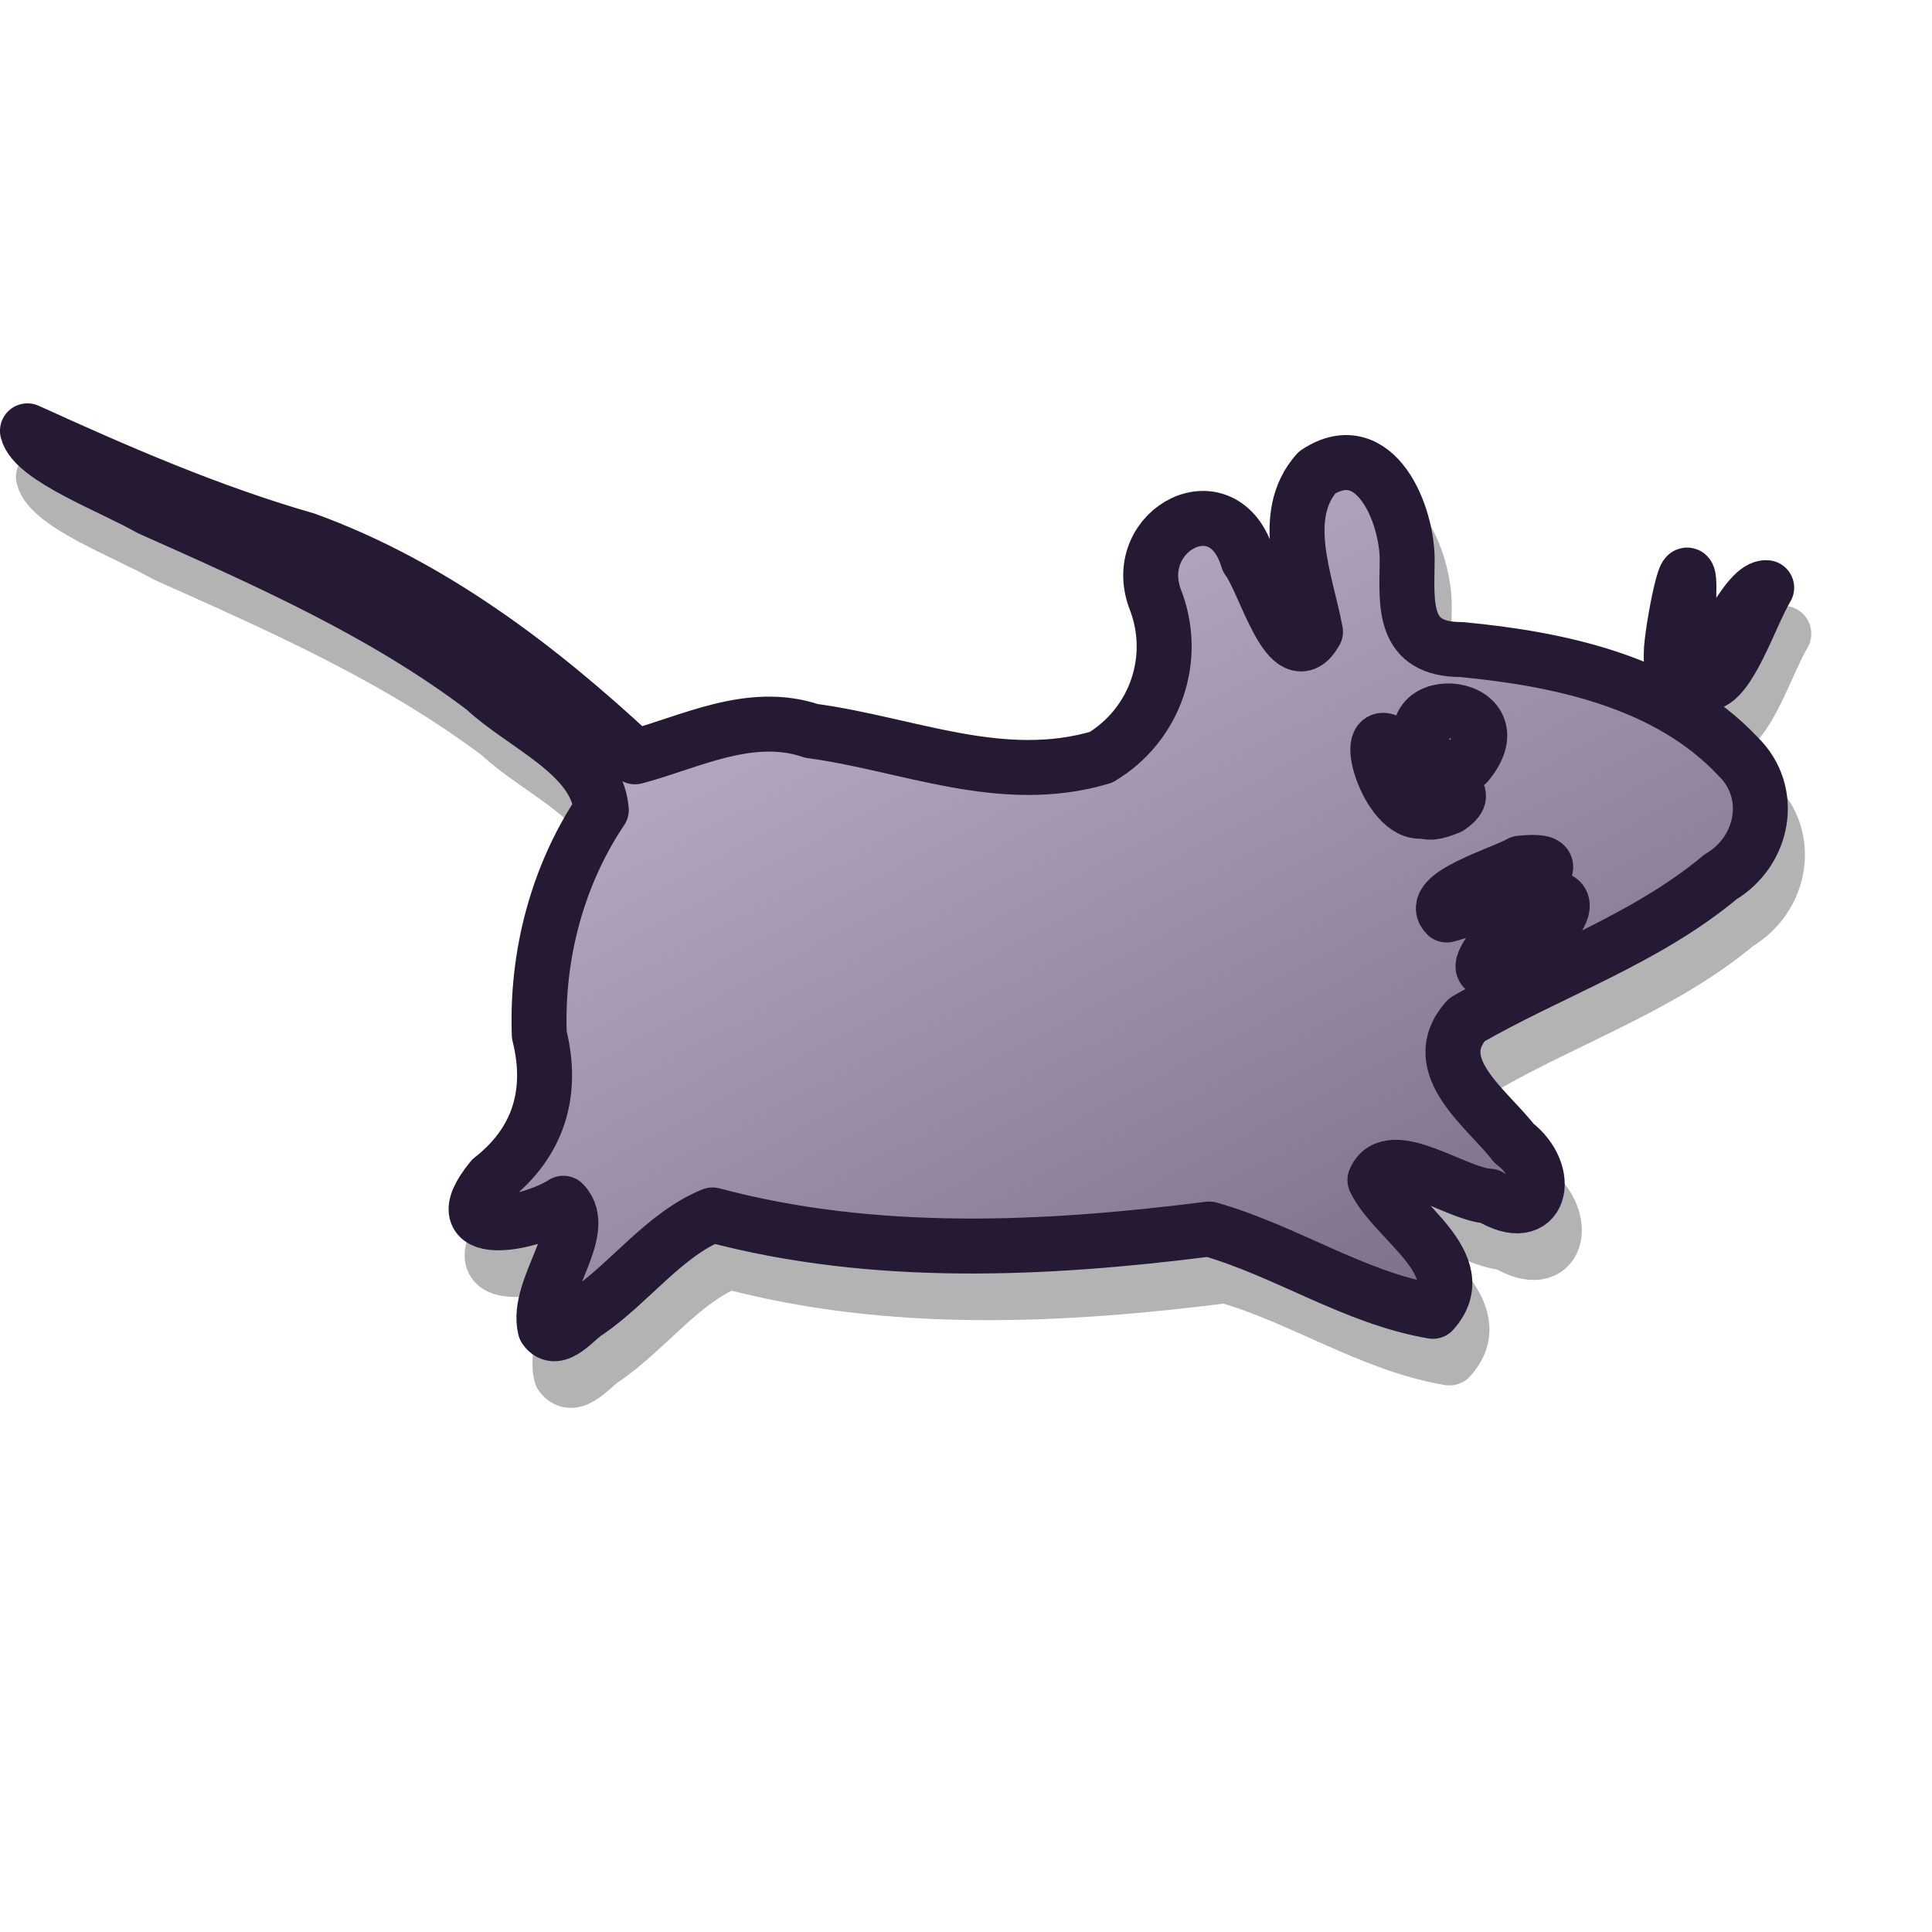
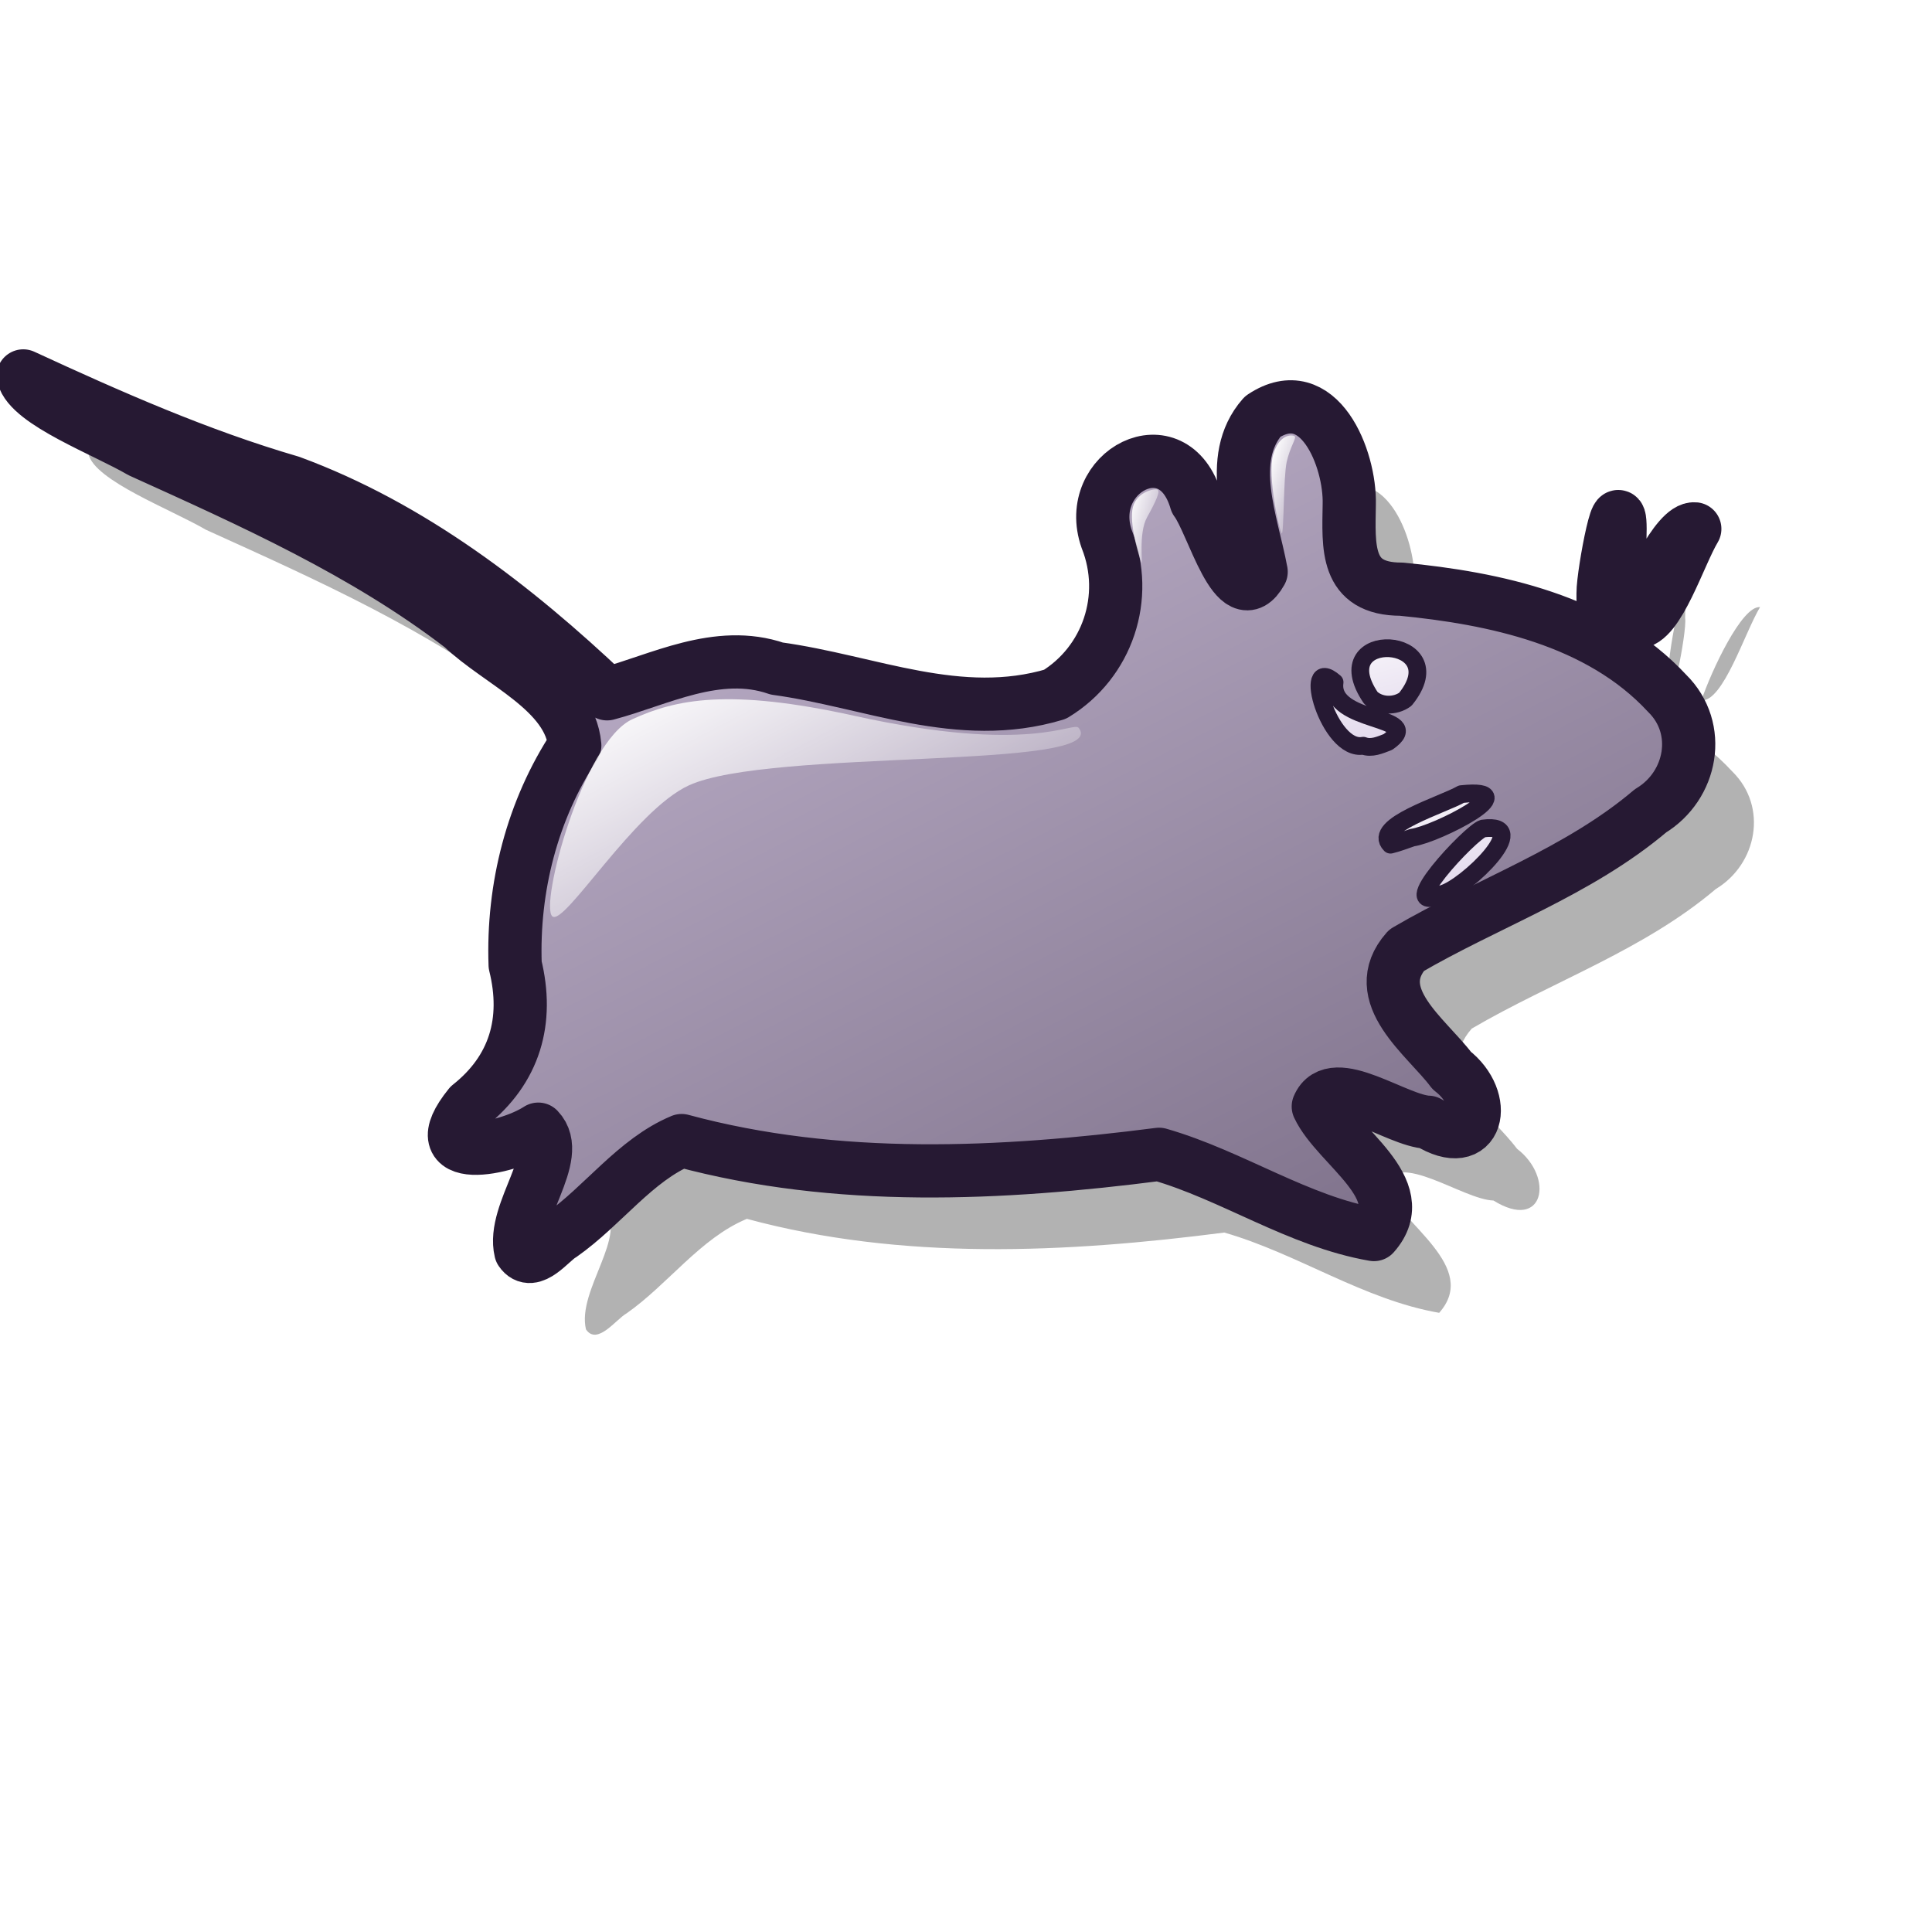
<svg xmlns="http://www.w3.org/2000/svg" xmlns:xlink="http://www.w3.org/1999/xlink" width="48pt" height="48pt" id="svg1061">
  <defs id="defs3">
+     <linearGradient id="linearGradient1738">
+       <stop offset="0" style="stop-color:#a673f3;stop-opacity:1;" id="stop1740" />
+       <stop offset="1" style="stop-color:#4c3f8c;stop-opacity:1;" id="stop1739" />
+     </linearGradient>
    <linearGradient x1="0.979" y1="0.969" x2="0.008" y2="0.023" id="linearGradient899" xlink:href="#linearGradient642" />
    <defs id="defs839">
      <linearGradient id="linearGradient983">
        <stop style="stop-color:#2ad700;stop-opacity:1;" offset="0" id="stop984" />
        <stop style="stop-color:#e5ffe5;stop-opacity:1;" offset="1" id="stop985" />
      </linearGradient>
      <linearGradient id="linearGradient843">
        <stop style="stop-color:#ffffff;stop-opacity:1;" offset="0" id="stop844" />
        <stop style="stop-color:#ffffff;stop-opacity:0;" offset="1" id="stop845" />
      </linearGradient>
-       <linearGradient id="linearGradient846">
-         <stop style="stop-color:#a673f3;stop-opacity:1;" offset="0" id="stop847" />
-         <stop style="stop-color:#4c3f8c;stop-opacity:1;" offset="1" id="stop848" />
-       </linearGradient>
+       <linearGradient id="linearGradient846" x1="0" y1="0.5" x2="1" y2="0.5" gradientUnits="objectBoundingBox" spreadMethod="pad" xlink:href="#linearGradient1738" />
      <linearGradient id="linearGradient849">
        <stop style="stop-color:#ffffff;stop-opacity:1;" offset="0" id="stop850" />
        <stop style="stop-color:#ffffff;stop-opacity:0;" offset="1" id="stop851" />
      </linearGradient>
      <linearGradient x1="0" y1="0" x2="1" y2="0" id="linearGradient852" xlink:href="#linearGradient923" gradientUnits="objectBoundingBox" spreadMethod="pad" />
      <linearGradient x1="0.016" y1="0.016" x2="1.016" y2="0.984" id="linearGradient855" xlink:href="#linearGradient635" />
      <linearGradient x1="-0.007" y1="0.023" x2="0.986" y2="0.992" id="linearGradient856" xlink:href="#linearGradient642" />
      <linearGradient x1="-0" y1="0" x2="1" y2="0" id="linearGradient857" xlink:href="#linearGradient642" />
      <linearGradient x1="0.01" y1="0.023" x2="1" y2="0.992" id="linearGradient858" xlink:href="#linearGradient642" />
      <linearGradient id="linearGradient859" xlink:href="#linearGradient1535" />
      <linearGradient x1="0.015" y1="-0" x2="0.989" y2="1" id="linearGradient860" xlink:href="#linearGradient1535" />
      <linearGradient x1="0.004" y1="0" x2="1.004" y2="1.042" id="linearGradient861" xlink:href="#linearGradient1535" />
      <linearGradient x1="0.004" y1="0.008" x2="0.996" y2="0.976" id="linearGradient862" xlink:href="#linearGradient1535" />
    </defs>
    <linearGradient x1="0.95" y1="0.945" x2="0.025" y2="0.016" id="linearGradient1044" xlink:href="#linearGradient1535" />
    <linearGradient x1="0.974" y1="0.953" x2="0.005" y2="-0.016" id="linearGradient1042" xlink:href="#linearGradient1535" />
    <linearGradient x1="16.539" y1="16.848" x2="26.712" y2="26.67" id="linearGradient1567" xlink:href="#linearGradient1535" gradientTransform="scale(1.570885,0.636584)" gradientUnits="userSpaceOnUse" />
    <linearGradient x1="14.579" y1="37.899" x2="18.662" y2="41.992" id="linearGradient1539" xlink:href="#linearGradient1535" gradientTransform="scale(1.526671,0.65502)" gradientUnits="userSpaceOnUse" />
    <linearGradient x1="11.083" y1="60.49" x2="19.306" y2="68.619" id="linearGradient1534" xlink:href="#linearGradient642" gradientTransform="scale(1.473889,0.678477)" gradientUnits="userSpaceOnUse" />
    <linearGradient x1="9.164" y1="7.662" x2="31.414" y2="29.793" id="linearGradient1532" xlink:href="#linearGradient1535" gradientTransform="scale(1.467927,0.681233)" gradientUnits="userSpaceOnUse" />
    <linearGradient x1="16.88" y1="12.165" x2="33.52" y2="28.305" id="linearGradient1527" xlink:href="#linearGradient1528" gradientTransform="scale(1.327778,0.753138)" gradientUnits="userSpaceOnUse" />
    <linearGradient x1="21.86" y1="23.408" x2="34.606" y2="36.131" id="linearGradient1522" xlink:href="#linearGradient1528" gradientTransform="scale(0.967689,1.03339)" gradientUnits="userSpaceOnUse" />
    <linearGradient x1="11.627" y1="47.879" x2="26.721" y2="62.17" id="linearGradient641" xlink:href="#linearGradient1528" gradientTransform="scale(1.194392,0.837246)" gradientUnits="userSpaceOnUse" />
    <linearGradient x1="0.877" y1="0.914" x2="0" y2="0.008" id="linearGradient638" xlink:href="#linearGradient923" />
    <linearGradient id="linearGradient635">
-       <stop style="stop-color:#e6cfff;stop-opacity:1;" offset="0" id="stop636" />
-       <stop style="stop-color:#ffffff;stop-opacity:1;" offset="1" id="stop637" />
+       <stop style="stop-color:#ffffff;stop-opacity:1;" offset="0" id="stop636" />
+       <stop style="stop-color:#d9cce6;stop-opacity:1;" offset="1" id="stop637" />
    </linearGradient>
    <linearGradient id="linearGradient642">
      <stop style="stop-color:#ffffff;stop-opacity:1;" offset="0" id="stop643" />
      <stop style="stop-color:#ffffff;stop-opacity:0;" offset="1" id="stop644" />
    </linearGradient>
    <linearGradient id="linearGradient1528">
      <stop style="stop-color:#d9cce6;stop-opacity:1;" offset="0" id="stop1530" />
      <stop style="stop-color:#73667f;stop-opacity:1;" offset="1" id="stop1529" />
    </linearGradient>
    <linearGradient id="linearGradient1535">
      <stop style="stop-color:#ffffff;stop-opacity:1;" offset="0" id="stop1537" />
      <stop style="stop-color:#ffffff;stop-opacity:0;" offset="1" id="stop1536" />
    </linearGradient>
    <linearGradient id="linearGradient923">
      <stop style="stop-color:#d9cce6;stop-opacity:1;" offset="0" id="stop925" />
      <stop style="stop-color:#f3e6ff;stop-opacity:1;" offset="1" id="stop924" />
    </linearGradient>
-     <linearGradient xlink:href="#linearGradient1528" id="linearGradient4279" gradientTransform="matrix(1.360692,0,0,0.706411,-0.21179,-0.831007)" x1="0.318" y1="21.112" x2="42.5" y2="62.223" gradientUnits="userSpaceOnUse" />
-     <linearGradient xlink:href="#linearGradient1528" id="linearGradient3588" gradientUnits="userSpaceOnUse" gradientTransform="matrix(1.360692,0,0,0.706411,-0.21179,-0.831007)" x1="0.318" y1="21.112" x2="42.5" y2="62.223" />
+     <linearGradient xlink:href="#linearGradient1528" id="linearGradient4279" gradientTransform="matrix(1.295447,0,0,0.682404,0.453609,-1.375387)" x1="-0.432" y1="18.963" x2="43.539" y2="64.07" gradientUnits="userSpaceOnUse" />
+     <linearGradient xlink:href="#linearGradient635" id="linearGradient1737" gradientUnits="userSpaceOnUse" gradientTransform="matrix(1.295447,0,0,0.682404,-38.41438,0.195486)" x1="62.745" y1="29.904" x2="66.547" y2="37.299" />
+     <linearGradient xlink:href="#linearGradient635" id="linearGradient1742" gradientUnits="userSpaceOnUse" gradientTransform="matrix(1.295447,0,0,0.682404,-21.38417,-3.111615)" x1="51.308" y1="41.829" x2="55.511" y2="49.427" />
+     <linearGradient xlink:href="#linearGradient1535" id="linearGradient2991" gradientTransform="matrix(1.302006,0,0,0.678965,0.453609,-1.375387)" x1="13.728" y1="36.868" x2="24.198" y2="47.311" gradientUnits="userSpaceOnUse" />
+     <linearGradient xlink:href="#linearGradient1535" id="linearGradient2997" gradientTransform="matrix(0.523934,0,0,1.687269,0.453609,-1.375387)" x1="79.668" y1="9.503" x2="81.437" y2="11.285" gradientUnits="userSpaceOnUse" />
+     <linearGradient xlink:href="#linearGradient1535" id="linearGradient3001" gradientTransform="matrix(0.461247,0,0,1.916578,0.453609,-1.375387)" x1="80.319" y1="9.193" x2="82.066" y2="11.009" gradientUnits="userSpaceOnUse" />
  </defs>
+   <path d="M 19.411,44.037 C 19.101,42.741 20.854,40.895 19.992,39.998 C 18.93,40.69 16.068,41.249 17.714,39.213 C 19.214,38.023 19.685,36.412 19.226,34.555 C 19.135,31.998 19.793,29.42 21.202,27.289 C 21.042,25.484 18.702,24.547 17.47,23.364 C 14.231,20.878 10.505,19.218 6.82,17.548 C 5.654,16.868 3.143,15.926 2.931,15.045 C 5.821,16.379 8.736,17.669 11.794,18.56 C 15.772,20.025 19.205,22.671 22.272,25.576 C 23.974,25.127 25.928,24.06 27.895,24.74 C 30.969,25.158 33.937,26.545 37.11,25.593 C 38.848,24.533 39.582,22.375 38.823,20.449 C 38.037,18.22 41.035,16.628 41.783,19.193 C 42.335,19.923 43.113,23.012 43.939,21.535 C 43.637,19.898 42.756,17.796 43.989,16.39 C 45.848,15.155 46.898,17.787 46.857,19.301 C 46.839,20.693 46.707,22.113 48.582,22.11 C 51.653,22.407 55.135,23.127 57.389,25.562 C 58.571,26.726 58.21,28.624 56.836,29.452 C 54.44,31.483 51.43,32.508 48.754,34.073 C 47.436,35.566 49.424,36.945 50.252,38.053 C 51.501,39.01 51.143,40.808 49.473,39.769 C 48.444,39.735 46.317,38.09 45.831,39.247 C 46.446,40.565 49.016,41.971 47.675,43.489 C 45.168,43.054 42.984,41.528 40.557,40.83 C 35.323,41.504 29.893,41.769 24.741,40.376 C 23.2,41.017 22.131,42.544 20.756,43.507 C 20.409,43.701 19.781,44.586 19.411,44.037 z M 56.36,23.204 C 56.683,22.244 57.704,20.049 58.304,20.112 C 57.792,20.961 57.088,23.242 56.36,23.204 z M 55.265,22.242 C 55.259,21.599 55.9,18.208 55.822,20.476 C 55.9,20.871 55.249,24.276 55.265,22.242 z " id="path1124" style="opacity:0.303;fill:#000000;fill-opacity:1;stroke:none;stroke-width:1.763;stroke-linecap:round;stroke-linejoin:round;stroke-miterlimit:4;stroke-opacity:1" />
  <g id="layer1" />
-   <path d="M 18.085,45.059 C 17.759,43.717 19.601,41.806 18.695,40.878 C 17.58,41.594 14.573,42.172 16.302,40.065 C 17.879,38.834 18.373,37.165 17.891,35.243 C 17.795,32.596 18.486,29.927 19.966,27.721 C 19.798,25.853 17.34,24.883 16.046,23.658 C 12.644,21.085 8.73,19.366 4.86,17.638 C 3.635,16.934 0.997,15.958 0.775,15.047 C 3.81,16.428 6.872,17.763 10.084,18.685 C 14.263,20.202 17.869,22.941 21.09,25.948 C 22.877,25.484 24.93,24.379 26.997,25.083 C 30.225,25.516 33.343,26.951 36.675,25.966 C 38.501,24.869 39.272,22.634 38.474,20.641 C 37.649,18.333 40.798,16.686 41.584,19.34 C 42.164,20.096 42.981,23.293 43.848,21.765 C 43.531,20.07 42.605,17.895 43.901,16.439 C 45.854,15.16 46.956,17.885 46.913,19.452 C 46.894,20.894 46.756,22.363 48.725,22.36 C 51.951,22.668 55.608,23.413 57.976,25.934 C 59.218,27.138 58.838,29.103 57.395,29.961 C 54.878,32.063 51.717,33.124 48.905,34.744 C 47.522,36.289 49.61,37.717 50.479,38.864 C 51.792,39.855 51.415,41.716 49.661,40.64 C 48.58,40.606 46.346,38.903 45.836,40.1 C 46.482,41.465 49.181,42.92 47.772,44.491 C 45.139,44.041 42.845,42.461 40.296,41.739 C 34.798,42.437 29.095,42.71 23.684,41.268 C 22.065,41.933 20.942,43.513 19.498,44.51 C 19.133,44.711 18.474,45.627 18.085,45.059 z M 50.06,32.921 C 50.863,32.694 53.237,30.449 51.45,30.683 C 51.031,30.797 48.238,33.747 50.06,32.921 z M 48.991,30.994 C 49.83,30.884 53.06,29.258 50.698,29.504 C 50.066,29.865 47.578,30.592 48.233,31.237 C 48.492,31.176 48.739,31.077 48.991,30.994 z M 48.315,27.63 C 49.659,26.702 46.259,27.03 46.459,25.582 C 45.291,24.576 46.261,27.981 47.455,27.758 C 47.745,27.869 48.048,27.73 48.315,27.63 z M 48.921,26.166 C 50.719,23.985 46.054,23.695 47.718,26.115 C 48.041,26.414 48.569,26.421 48.921,26.166 z M 56.895,23.493 C 57.234,22.499 58.306,20.226 58.936,20.292 C 58.399,21.171 57.659,23.532 56.895,23.493 z M 55.745,22.497 C 55.739,21.831 56.411,18.321 56.33,20.668 C 56.412,21.078 55.728,24.603 55.745,22.497 z " id="path1991" style="opacity:0.3;fill:#000000;fill-opacity:1;stroke:#000000;stroke-width:1.875;stroke-linecap:round;stroke-linejoin:round;stroke-miterlimit:4;stroke-opacity:1;" transform="matrix(0.9906,0,0,0.9906,0.690322,0.893205)" />
-   <path d="M 17.531,43.517 C 17.205,42.176 19.047,40.265 18.141,39.336 C 17.026,40.053 14.019,40.631 15.748,38.524 C 17.325,37.292 17.819,35.624 17.337,33.702 C 17.241,31.055 17.932,28.386 19.412,26.18 C 19.244,24.312 16.786,23.342 15.492,22.117 C 12.09,19.544 8.176,17.825 4.306,16.097 C 3.081,15.392 0.443,14.417 0.221,13.506 C 3.256,14.887 6.318,16.222 9.53,17.144 C 13.709,18.661 17.315,21.4 20.536,24.407 C 22.323,23.943 24.376,22.838 26.443,23.541 C 29.671,23.974 32.789,25.41 36.121,24.424 C 37.947,23.328 38.718,21.093 37.92,19.1 C 37.095,16.792 40.244,15.144 41.03,17.799 C 41.61,18.555 42.427,21.752 43.294,20.224 C 42.977,18.529 42.051,16.354 43.347,14.898 C 45.3,13.619 46.402,16.344 46.359,17.911 C 46.34,19.353 46.202,20.822 48.171,20.819 C 51.397,21.127 55.054,21.872 57.422,24.392 C 58.664,25.597 58.285,27.562 56.841,28.42 C 54.324,30.522 51.163,31.583 48.351,33.202 C 46.968,34.748 49.056,36.176 49.925,37.323 C 51.238,38.313 50.861,40.175 49.107,39.099 C 48.026,39.065 45.792,37.362 45.282,38.559 C 45.928,39.924 48.627,41.379 47.218,42.95 C 44.586,42.5 42.291,40.92 39.742,40.198 C 34.244,40.896 28.541,41.169 23.13,39.727 C 21.511,40.392 20.388,41.972 18.944,42.969 C 18.579,43.17 17.92,44.086 17.531,43.517 z M 49.506,31.38 C 50.309,31.153 52.683,28.907 50.896,29.142 C 50.477,29.256 47.684,32.205 49.506,31.38 z M 48.437,29.453 C 49.276,29.343 52.506,27.717 50.144,27.963 C 49.512,28.324 47.024,29.051 47.679,29.696 C 47.938,29.635 48.185,29.536 48.437,29.453 z M 47.761,26.088 C 49.105,25.161 45.705,25.488 45.905,24.041 C 44.737,23.035 45.707,26.44 46.901,26.217 C 47.191,26.328 47.494,26.189 47.761,26.088 z M 48.367,24.625 C 50.165,22.444 45.5,22.154 47.164,24.574 C 47.487,24.873 48.015,24.88 48.367,24.625 z M 56.341,21.952 C 56.68,20.958 57.752,18.685 58.382,18.751 C 57.845,19.63 57.105,21.991 56.341,21.952 z M 55.191,20.956 C 55.185,20.29 55.857,16.78 55.776,19.127 C 55.858,19.536 55.174,23.062 55.191,20.956 z " id="path3020" style="fill:url(#linearGradient3588);fill-opacity:1;stroke:#261933;stroke-width:1.838;stroke-linecap:round;stroke-linejoin:round;stroke-miterlimit:4;stroke-opacity:1;" transform="matrix(0.9906,0,0,0.9906,0.690322,0.893205)" />
+   <path d="M 17.25,41.444 C 16.939,40.148 18.693,38.302 17.831,37.405 C 16.769,38.097 13.906,38.656 15.552,36.621 C 17.053,35.431 17.524,33.819 17.065,31.962 C 16.974,29.405 17.632,26.827 19.04,24.696 C 18.881,22.891 16.541,21.954 15.309,20.772 C 12.07,18.286 8.343,16.625 4.659,14.956 C 3.492,14.275 0.981,13.333 0.77,12.453 C 3.659,13.787 6.575,15.076 9.632,15.968 C 13.611,17.433 17.044,20.078 20.11,22.983 C 21.812,22.535 23.767,21.468 25.734,22.147 C 28.807,22.566 31.776,23.952 34.949,23 C 36.687,21.941 37.421,19.782 36.661,17.857 C 35.876,15.627 38.874,14.036 39.622,16.6 C 40.174,17.331 40.952,20.419 41.777,18.943 C 41.475,17.305 40.594,15.204 41.828,13.798 C 43.687,12.562 44.737,15.194 44.696,16.708 C 44.677,18.101 44.546,19.52 46.42,19.517 C 49.492,19.815 52.973,20.535 55.228,22.969 C 56.41,24.133 56.049,26.031 54.675,26.86 C 52.279,28.89 49.269,29.915 46.592,31.48 C 45.275,32.973 47.263,34.352 48.09,35.461 C 49.34,36.417 48.982,38.215 47.311,37.176 C 46.283,37.143 44.156,35.498 43.67,36.654 C 44.285,37.973 46.855,39.378 45.513,40.896 C 43.007,40.461 40.823,38.935 38.396,38.238 C 33.162,38.912 27.732,39.176 22.58,37.783 C 21.039,38.425 19.969,39.951 18.595,40.914 C 18.248,41.109 17.62,41.993 17.25,41.444 z M 54.199,20.612 C 54.522,19.652 55.543,17.456 56.142,17.52 C 55.631,18.369 54.927,20.649 54.199,20.612 z M 53.104,19.65 C 53.098,19.006 53.738,15.615 53.66,17.883 C 53.739,18.278 53.087,21.684 53.104,19.65 z " id="path3020" style="fill:url(#linearGradient4279);fill-opacity:1;stroke:#261933;stroke-width:1.763;stroke-linecap:round;stroke-linejoin:round;stroke-miterlimit:4;stroke-opacity:1" />
+   <path d="M 45.977,24.579 C 47.257,23.683 44.02,23.999 44.21,22.601 C 43.098,21.63 44.021,24.918 45.158,24.703 C 45.435,24.81 45.723,24.676 45.977,24.579 z M 46.554,23.165 C 48.266,21.058 43.825,20.779 45.409,23.116 C 45.716,23.405 46.219,23.412 46.554,23.165 z " id="path1113" style="fill:url(#linearGradient1737);fill-opacity:1;stroke:#261933;stroke-width:0.588;stroke-linecap:round;stroke-linejoin:round;stroke-miterlimit:4;stroke-opacity:1" />
+   <path d="M 47.801,29.608 C 48.566,29.389 50.826,27.22 49.125,27.446 C 48.725,27.557 46.066,30.405 47.801,29.608 z M 46.783,27.747 C 47.582,27.64 50.657,26.07 48.409,26.307 C 47.807,26.656 45.439,27.358 46.062,27.981 C 46.308,27.923 46.543,27.827 46.783,27.747 z " id="path1741" style="fill:url(#linearGradient1742);fill-opacity:1;stroke:#261933;stroke-width:0.588;stroke-linecap:round;stroke-linejoin:round;stroke-miterlimit:4;stroke-opacity:1" />
+   <path style="fill:url(#linearGradient2991);fill-opacity:1;fill-rule:evenodd;stroke:none;stroke-width:0.25pt;stroke-linecap:butt;stroke-linejoin:miter;stroke-opacity:1" d="M 18.299,30.357 C 17.864,30.015 19.301,24.58 20.947,23.825 C 22.378,23.169 24.128,22.79 28.302,23.712 C 34.157,25.005 35.556,23.876 35.736,24.115 C 36.802,25.524 25.509,24.784 22.821,26.016 C 21,26.851 18.706,30.677 18.299,30.357 z " id="path2987" />
+   <path style="fill:url(#linearGradient3001);fill-opacity:1;fill-rule:evenodd;stroke:none;stroke-width:0.25pt;stroke-linecap:butt;stroke-linejoin:miter;stroke-opacity:1" d="M 37.814,18.637 C 37.753,18.506 37.434,17.494 37.509,16.901 C 37.583,16.309 38.242,16.171 38.344,16.219 C 38.446,16.267 38.296,16.598 37.997,17.139 C 37.701,17.675 37.871,18.76 37.814,18.637 z " id="path2992" />
+   <path style="fill:url(#linearGradient2997);fill-opacity:1;fill-rule:evenodd;stroke:none;stroke-width:0.25pt;stroke-linecap:butt;stroke-linejoin:miter;stroke-opacity:1" d="M 42.459,17.666 C 42.384,17.611 41.973,15.751 42.174,15.062 C 42.377,14.363 42.812,14.397 42.887,14.452 C 42.961,14.507 42.73,14.807 42.622,15.31 C 42.513,15.813 42.533,17.721 42.459,17.666 z " id="path2993" />
</svg>
